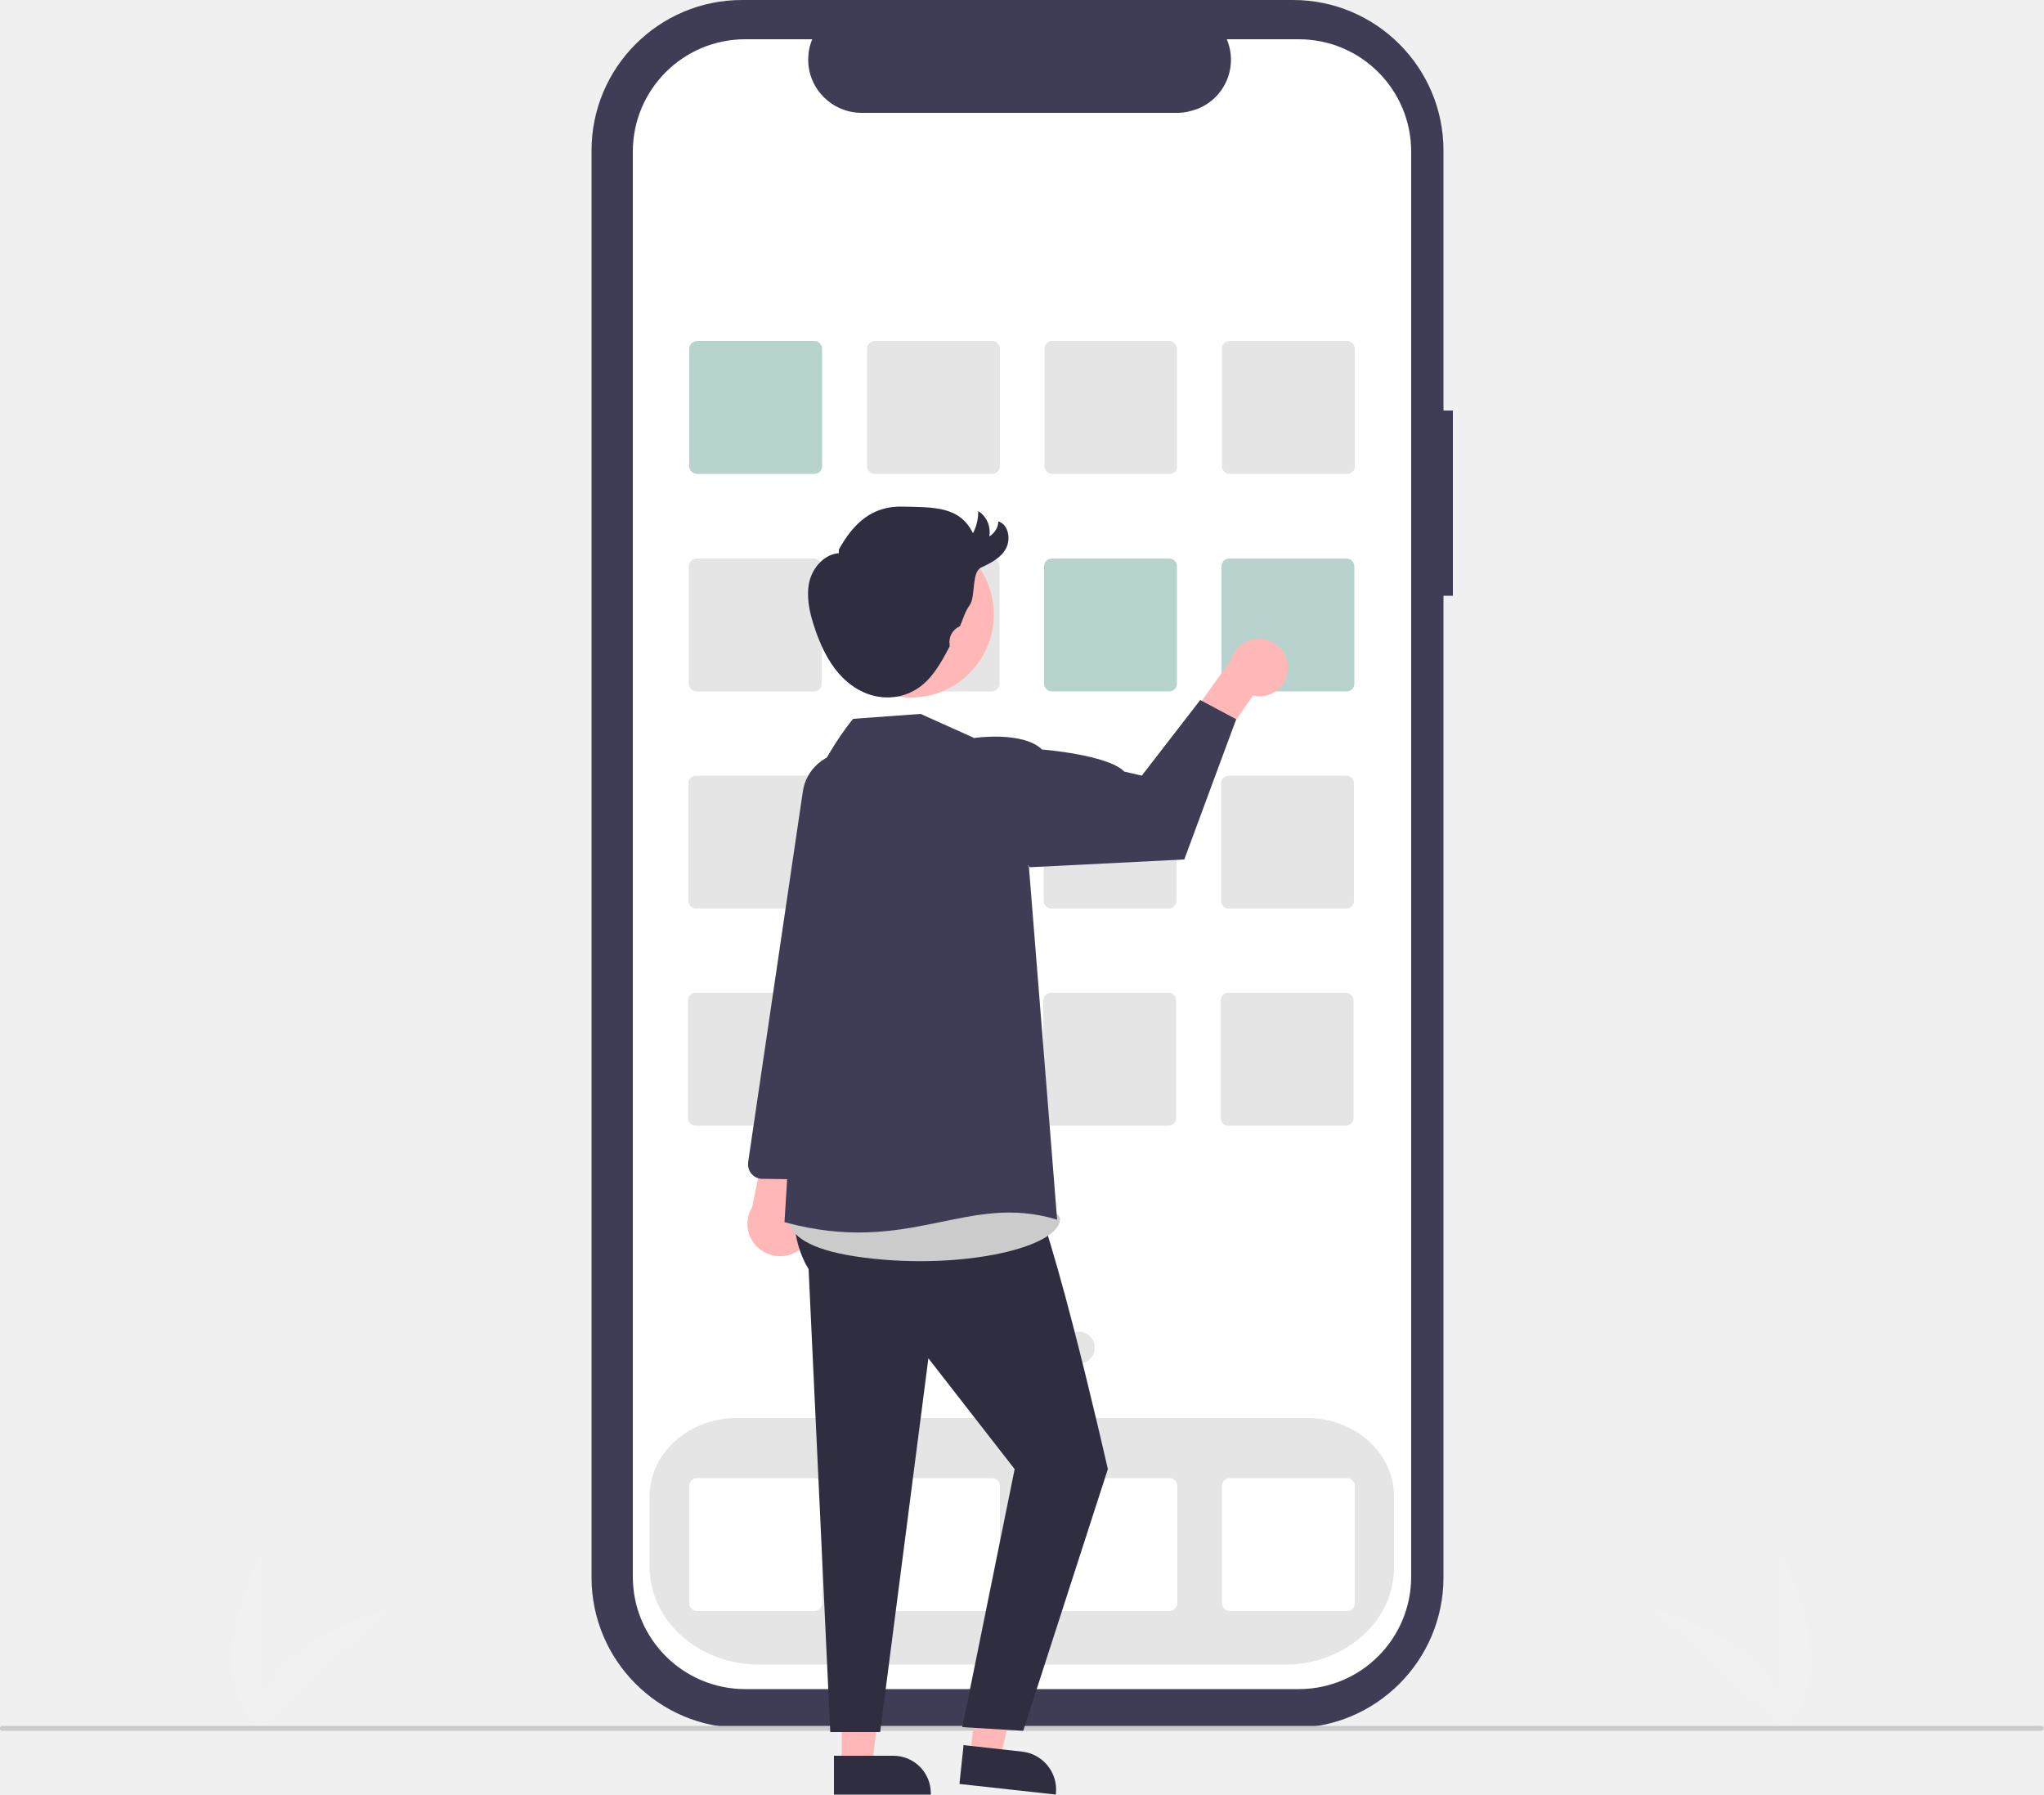
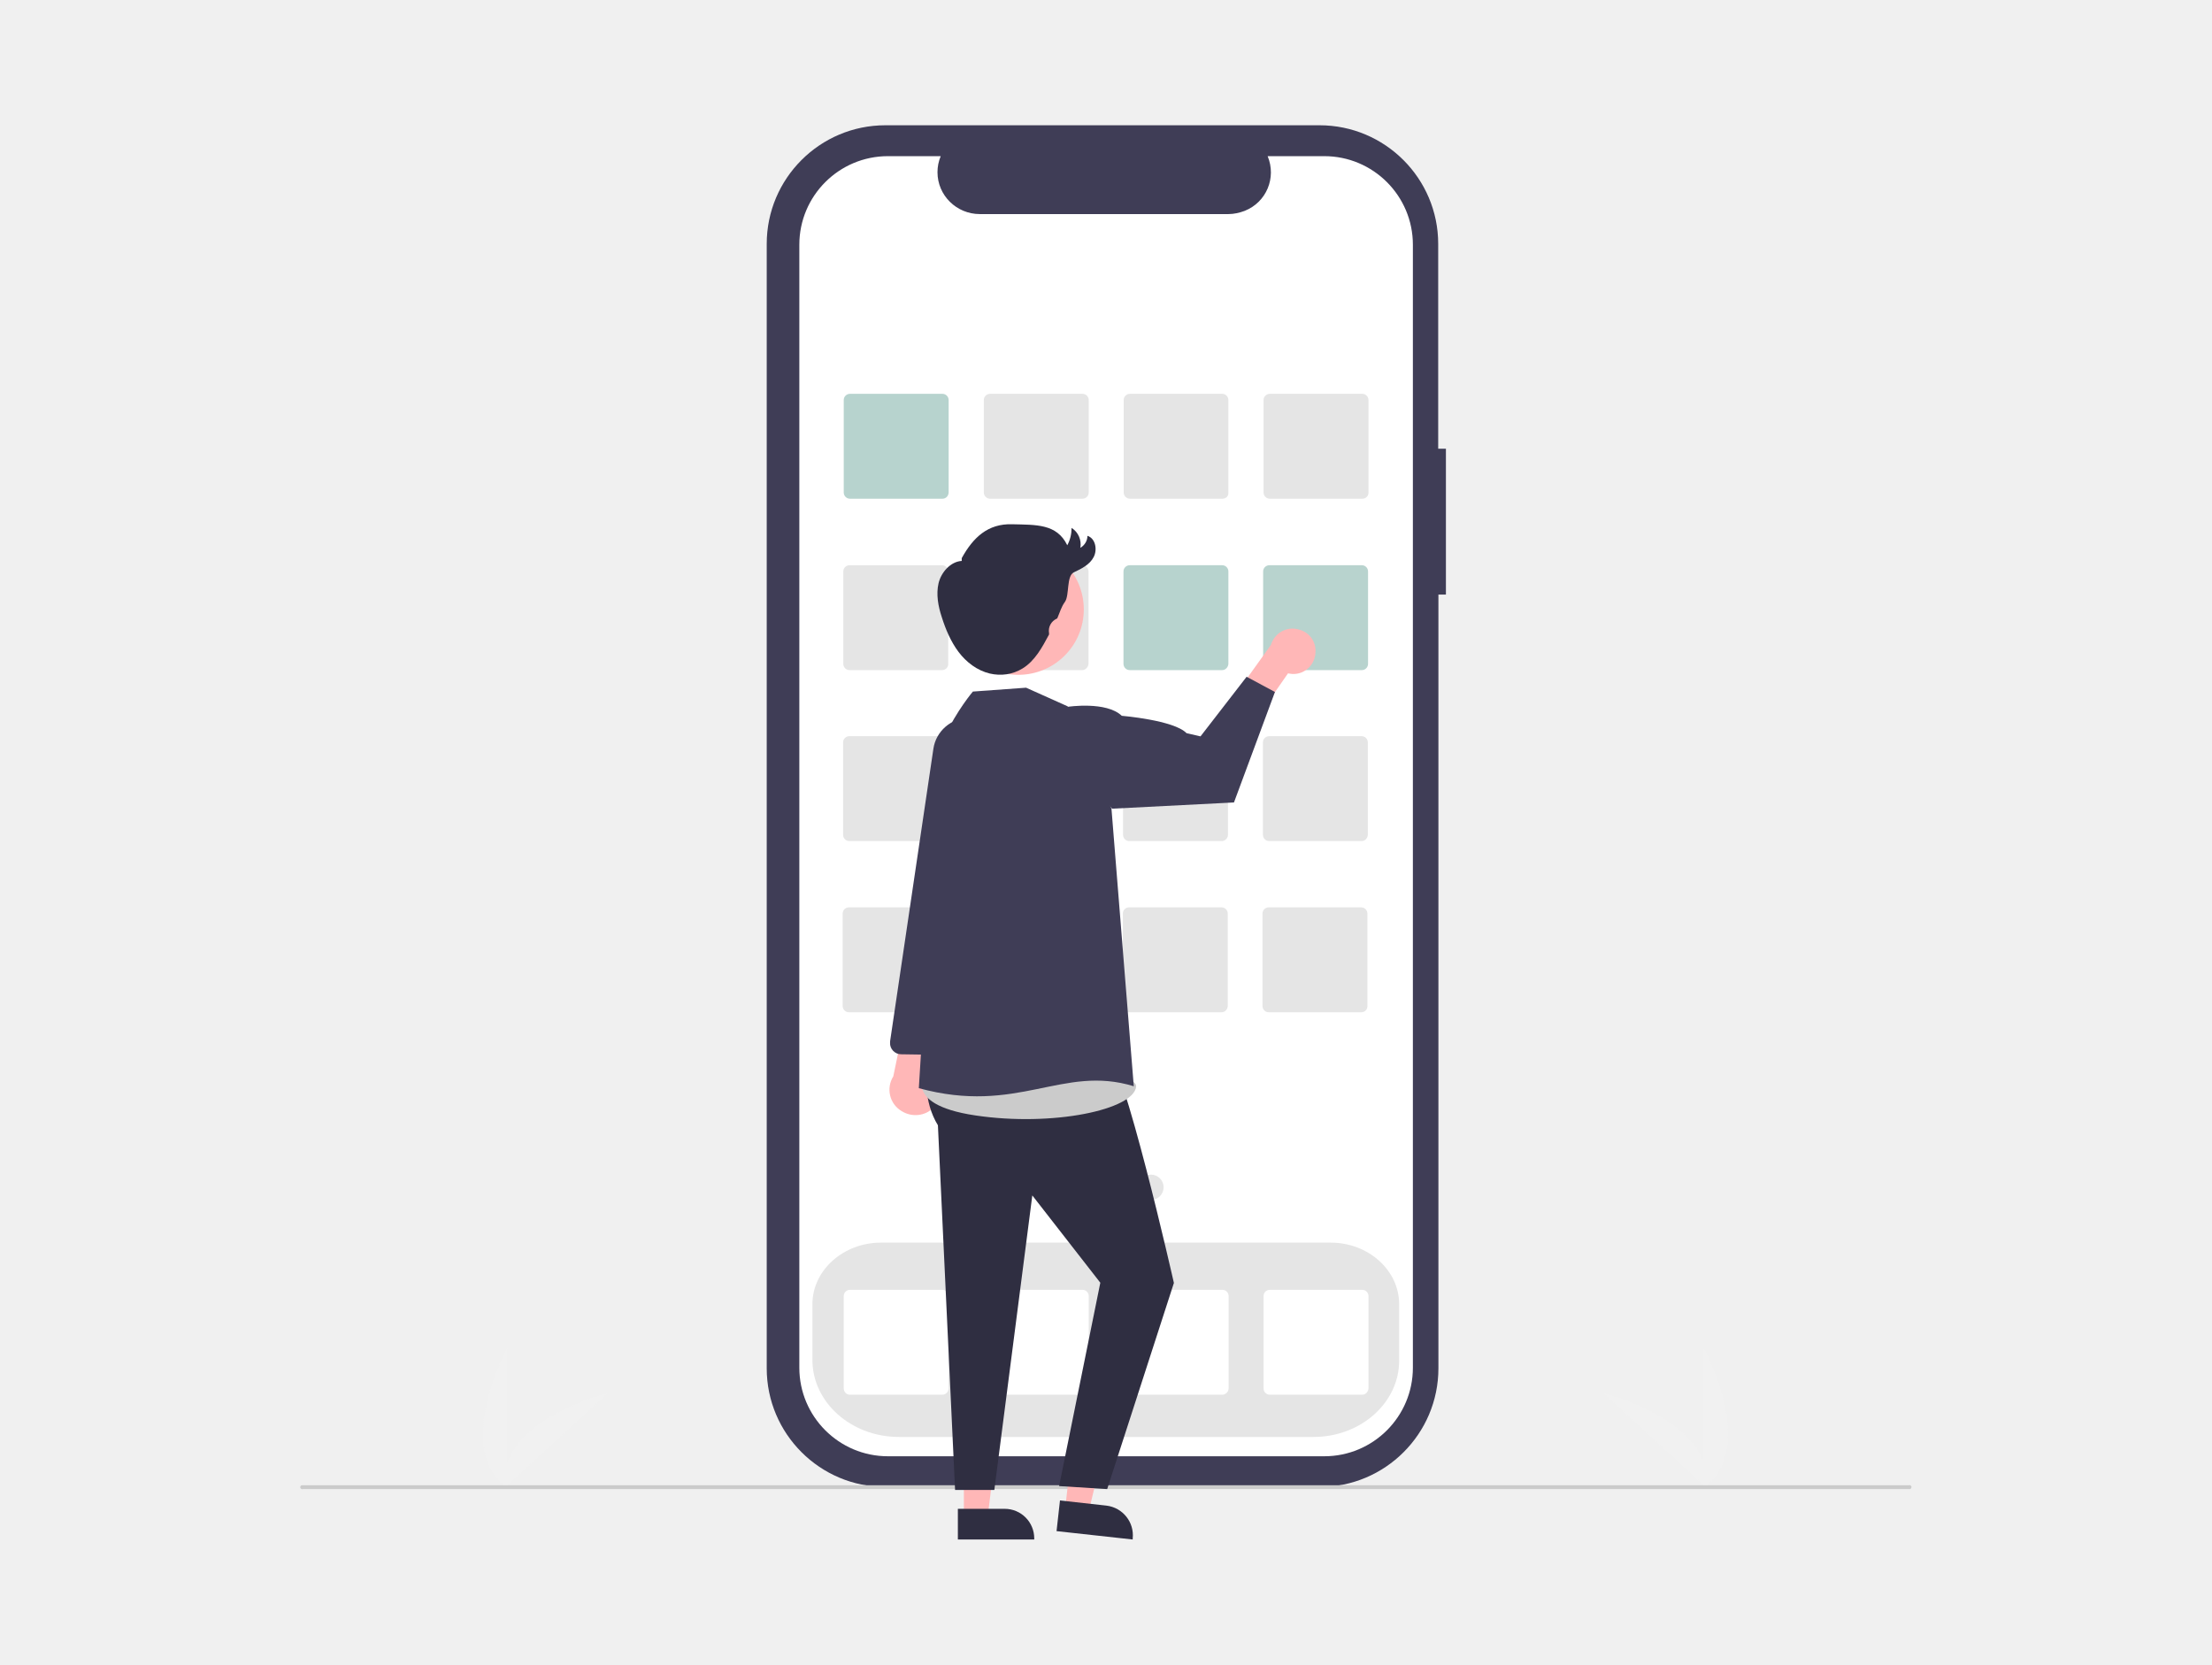
- <svg xmlns="http://www.w3.org/2000/svg" version="1.1" id="Capa_1" x="0px" y="0px" viewBox="0 0 500 439" style="enable-background:new 0 0 500 439;" xml:space="preserve">
+ <svg xmlns="http://www.w3.org/2000/svg" version="1.1" id="Capa_1" x="0px" y="0px" viewBox="0 0 1031.1 776.1" style="enable-background:new 0 0 1031.1 776.1;" xml:space="preserve">
  <style type="text/css">
	.st0{fill:#F1F1F1;}
	.st1{fill:#3F3D56;}
	.st2{fill:#FFFFFF;}
	.st3{fill:#E5E5E5;}
	.st4{fill:#B7D3CE;}
	.st5{fill:#B8D3CE;}
	.st6{fill:#CBCBCB;}
	.st7{fill:#FFB7B7;}
	.st8{fill:#2F2E41;}
</style>
  <g id="Grupo_504">
-     <path id="Trazado_941" class="st0" d="M435.5,423v-43.5C435.5,379.5,452.4,410.4,435.5,423z" />
-     <path id="Trazado_942" class="st0" d="M436.5,423l-32-29.4C404.5,393.6,438.7,402,436.5,423z" />
-     <path id="Trazado_943" class="st0" d="M64.2,423v-43.5C64.2,379.5,47.2,410.4,64.2,423z" />
-     <path id="Trazado_944" class="st0" d="M63.2,423l32-29.4C95.2,393.6,61,402,63.2,423z" />
-     <path id="Trazado_945" class="st1" d="M355.4,100.4h-2.3V36.8c0-20.3-16.5-36.8-36.8-36.8H181.5c-20.3,0-36.8,16.5-36.8,36.8v349   c0,20.3,16.5,36.8,36.8,36.8l0,0h134.8c20.3,0,36.8-16.5,36.8-36.8l0,0l0,0V145.7h2.3L355.4,100.4L355.4,100.4z" />
-     <path id="Trazado_946" class="st2" d="M317.7,9.6h-17.6c2.8,6.7-0.4,14.3-7.1,17c-1.6,0.6-3.3,1-5,1h-77.2c-7.2,0-13.1-5.8-13.1-13   c0-1.7,0.3-3.4,1-5h-16.4c-15.2,0-27.5,12.3-27.5,27.5l0,0v348.5c0,15.2,12.3,27.5,27.5,27.5h135.4c15.2,0,27.5-12.3,27.5-27.5l0,0   V37.1C345.2,21.9,332.9,9.6,317.7,9.6z" />
-     <path id="Trazado_947" class="st3" d="M314.4,407.1H185.7c-14.8,0-26.8-10.7-26.8-23.9v-17.3c0-10.5,9.6-19.1,21.3-19.1h139.5   c11.8,0,21.3,8.6,21.3,19.1v17.3C341.1,396.4,329.1,407.1,314.4,407.1z" />
-     <path id="Trazado_948" class="st4" d="M199.2,115.9h-28.7c-1.1,0-1.9-0.9-1.9-1.9V85.3c0-1.1,0.9-1.9,1.9-1.9h28.7   c1.1,0,1.9,0.9,1.9,1.9l0,0v28.7C201.1,115.1,200.3,115.9,199.2,115.9L199.2,115.9z" />
-     <path id="Trazado_949" class="st3" d="M242.6,115.9H214c-1.1,0-1.9-0.9-1.9-1.9V85.3c0-1.1,0.9-1.9,1.9-1.9h28.7   c1.1,0,1.9,0.9,1.9,1.9l0,0v28.7C244.6,115.1,243.7,115.9,242.6,115.9C242.7,115.9,242.6,115.9,242.6,115.9z" />
-     <path id="Trazado_950" class="st3" d="M286.1,115.9h-28.7c-1.1,0-1.9-0.9-1.9-1.9l0,0V85.3c0-1.1,0.9-1.9,1.9-1.9l0,0H286   c1.1,0,1.9,0.9,1.9,1.9l0,0V114C288,115.1,287.2,115.9,286.1,115.9L286.1,115.9z" />
-     <path id="Trazado_951" class="st3" d="M329.5,115.9h-28.7c-1.1,0-1.9-0.9-1.9-1.9l0,0V85.3c0-1.1,0.9-1.9,1.9-1.9l0,0h28.7   c1.1,0,1.9,0.9,1.9,1.9l0,0V114C331.5,115.1,330.6,115.9,329.5,115.9L329.5,115.9z" />
-     <path id="Trazado_952" class="st3" d="M199.1,169.1h-28.7c-1.1,0-1.9-0.9-1.9-1.9v-28.7c0-1.1,0.9-1.9,1.9-1.9h28.7   c1.1,0,1.9,0.9,1.9,1.9v28.7C201.1,168.2,200.2,169.1,199.1,169.1z" />
-     <path id="Trazado_953" class="st3" d="M242.6,169.1h-28.7c-1.1,0-1.9-0.9-1.9-1.9v-28.7c0-1.1,0.9-1.9,1.9-1.9h28.7   c1.1,0,1.9,0.9,1.9,1.9v28.7C244.5,168.2,243.6,169.1,242.6,169.1z" />
-     <path id="Trazado_954" class="st4" d="M286,169.1h-28.7c-1.1,0-1.9-0.9-1.9-1.9v-28.7c0-1.1,0.9-1.9,1.9-1.9H286   c1.1,0,1.9,0.9,1.9,1.9v28.7C287.9,168.2,287.1,169.1,286,169.1z" />
-     <path id="Trazado_955" class="st5" d="M329.4,169.1h-28.7c-1.1,0-1.9-0.9-1.9-1.9v-28.7c0-1.1,0.9-1.9,1.9-1.9h28.7   c1.1,0,1.9,0.9,1.9,1.9v28.7C331.3,168.2,330.5,169.1,329.4,169.1z" />
-     <path id="Trazado_956" class="st3" d="M199,222.2h-28.7c-1.1,0-1.9-0.9-1.9-1.9v-28.7c0-1.1,0.9-1.9,1.9-1.9l0,0H199   c1.1,0,1.9,0.9,1.9,1.9l0,0v28.7C200.9,221.3,200.1,222.2,199,222.2z" />
-     <path id="Trazado_957" class="st3" d="M242.4,222.2h-28.7c-1.1,0-1.9-0.9-1.9-1.9l0,0v-28.7c0-1.1,0.9-1.9,1.9-1.9l0,0h28.7   c1.1,0,1.9,0.9,1.9,1.9l0,0v28.7C244.4,221.3,243.5,222.2,242.4,222.2z" />
-     <path id="Trazado_958" class="st3" d="M285.9,222.2h-28.7c-1.1,0-1.9-0.9-1.9-1.9v-28.7c0-1.1,0.9-1.9,1.9-1.9l0,0h28.7   c1.1,0,1.9,0.9,1.9,1.9l0,0v28.7C287.8,221.3,286.9,222.2,285.9,222.2z" />
-     <path id="Trazado_959" class="st3" d="M329.3,222.2h-28.7c-1.1,0-1.9-0.9-1.9-1.9v-28.7c0-1.1,0.9-1.9,1.9-1.9l0,0h28.7   c1.1,0,1.9,0.9,1.9,1.9l0,0v28.7C331.2,221.3,330.4,222.2,329.3,222.2z" />
-     <path id="Trazado_960" class="st3" d="M198.9,275.3h-28.7c-1.1,0-1.9-0.9-1.9-1.9v-28.7c0-1.1,0.9-1.9,1.9-1.9h28.7   c1.1,0,1.9,0.9,1.9,1.9v28.7C200.9,274.5,200,275.3,198.9,275.3z" />
-     <path id="Trazado_961" class="st3" d="M242.4,275.3h-28.7c-1.1,0-1.9-0.9-1.9-1.9v-28.7c0-1.1,0.9-1.9,1.9-1.9h28.7   c1.1,0,1.9,0.9,1.9,1.9v28.7C244.3,274.5,243.4,275.3,242.4,275.3L242.4,275.3z" />
-     <path id="Trazado_962" class="st3" d="M285.8,275.3h-28.7c-1.1,0-1.9-0.9-1.9-1.9v-28.7c0-1.1,0.9-1.9,1.9-1.9h28.7   c1.1,0,1.9,0.9,1.9,1.9v28.7C287.7,274.5,286.8,275.3,285.8,275.3z" />
-     <path id="Trazado_963" class="st3" d="M329.2,275.3h-28.7c-1.1,0-1.9-0.9-1.9-1.9v-28.7c0-1.1,0.9-1.9,1.9-1.9h28.7   c1.1,0,1.9,0.9,1.9,1.9v28.7C331.1,274.5,330.3,275.3,329.2,275.3z" />
-     <path id="Trazado_964" class="st2" d="M199.2,394h-28.7c-1.1,0-1.9-0.9-1.9-1.9v-28.7c0-1.1,0.9-1.9,1.9-1.9h28.7   c1.1,0,1.9,0.9,1.9,1.9v28.7C201.1,393.1,200.3,394,199.2,394z" />
-     <path id="Trazado_965" class="st2" d="M242.6,394H214c-1.1,0-1.9-0.9-1.9-1.9v-28.7c0-1.1,0.9-1.9,1.9-1.9h28.7   c1.1,0,1.9,0.9,1.9,1.9v28.7C244.6,393.1,243.7,394,242.6,394z" />
-     <path id="Trazado_966" class="st2" d="M286.1,394h-28.7c-1.1,0-1.9-0.9-1.9-1.9v-28.7c0-1.1,0.9-1.9,1.9-1.9h28.7   c1.1,0,1.9,0.9,1.9,1.9v28.7C288,393.1,287.1,394,286.1,394L286.1,394z" />
-     <path id="Trazado_967" class="st2" d="M329.5,394h-28.7c-1.1,0-1.9-0.9-1.9-1.9v-28.7c0-1.1,0.9-1.9,1.9-1.9h28.7   c1.1,0,1.9,0.9,1.9,1.9v28.7C331.4,393.1,330.6,394,329.5,394z" />
-     <circle id="Elipse_132" class="st3" cx="235.9" cy="329.6" r="3.9" />
-     <circle id="Elipse_133" class="st3" cx="249.9" cy="329.6" r="3.9" />
-     <circle id="Elipse_134" class="st3" cx="263.9" cy="329.6" r="3.9" />
-     <path id="Trazado_968" class="st6" d="M499.2,423.3H0.8c-0.3,0.1-0.7-0.1-0.8-0.4c-0.1-0.3,0.1-0.7,0.4-0.8c0.1,0,0.2,0,0.3,0   h498.4c0.3-0.1,0.7,0.1,0.8,0.4c0.1,0.3-0.1,0.7-0.4,0.8C499.4,423.3,499.3,423.3,499.2,423.3z" />
-     <path id="Trazado_969" class="st7" d="M196.4,304.9c3-3.1,3-8,0-11.1c-0.3-0.3-0.7-0.6-1.1-0.9l7.6-26.9l-13.8,4.4l-5.1,24.8   c-2.3,3.7-1.1,8.6,2.6,10.8C189.8,308,193.9,307.5,196.4,304.9L196.4,304.9z" />
-     <path id="Trazado_970" class="st1" d="M200.4,288.4c-0.2,0-0.5,0.1-0.7,0.1l-13.3-0.2c-1.9,0-3.5-1.7-3.4-3.6c0-0.2,0-0.3,0-0.4   l13.4-90.8c0.8-5.4,5.5-9.5,11-9.5l0,0c6.1,0,11.1,5,11,11.1c0,0.9-0.1,1.7-0.3,2.6l-9.5,38.6l-5.4,49.1   C203,286.9,201.9,288.1,200.4,288.4L200.4,288.4z" />
-     <path id="Trazado_971" class="st7" d="M205.9,431.8h7.4l3.5-28.4h-10.9L205.9,431.8L205.9,431.8z" />
-     <path id="Trazado_972" class="st8" d="M204,429.4h14.5c5.1,0,9.2,4.1,9.2,9.2l0,0v0.3H204V429.4z" />
-     <path id="Trazado_973" class="st7" d="M237.3,429.4l7.3,0.8l6.7-27.9l-10.8-1.2L237.3,429.4z" />
-     <path id="Trazado_974" class="st8" d="M235.7,426.8l14.4,1.6l0,0c5.1,0.6,8.7,5.2,8.2,10.2l0,0l0,0.3l-23.6-2.6L235.7,426.8z" />
-     <path id="Trazado_975" class="st8" d="M199,273.5c0,0-10.1,22.4-1.2,36.9l5.3,113.2h12.2l11.8-91.4l21.1,27.1l-12.8,63.1l14.9,0.9   l20.7-64c0,0-15.9-70.5-21.2-72.2l-3.4-16.1L199,273.5z" />
-     <path id="Trazado_976" class="st6" d="M194.5,293.2c0,0-9.1,10.5,14.9,14.1s49.3-1.8,49.9-9C259.9,291,194.5,293.2,194.5,293.2z" />
-     <path id="Trazado_977" class="st7" d="M315,163.6c-0.1,3.9-3.4,6.9-7.2,6.7l0,0c-0.4,0-0.9-0.1-1.3-0.2l-9.1,13.1l-9.3-3.6   l13.1-18.3c1.1-3.7,4.9-5.9,8.7-4.8C313.1,157.4,315.2,160.3,315,163.6L315,163.6z" />
-     <path id="Trazado_978" class="st1" d="M238.1,180.4l-12.9-5.8l-16.5,1.2c0,0-19.9,23.2-12,45.5l-4.8,77.6   c30.7,8.4,44.6-7.4,66.7-0.6l-6.9-86.2L238.1,180.4z" />
-     <path id="Trazado_979" class="st1" d="M229.6,186.1l8.6-5.6c0,0,11.9-1.8,16.7,2.8c0,0,16.2,1.3,20.1,5.4l4.3,1l14.3-18.5l8.8,4.7   l-12.7,34.3l-37.8,1.9L229.6,186.1z" />
-     <circle id="Elipse_135" class="st7" cx="222.8" cy="150.3" r="20.3" />
-     <path id="Trazado_980" class="st8" d="M205.2,134.4c3.6-6.5,8.2-10.7,15.6-10.5c7.5,0.2,13.9-0.2,17.2,6.5c0.9-1.7,1.3-3.5,1.3-5.4   c2.1,1.3,3.1,3.8,2.7,6.2c1.3-0.8,2.2-2.2,2.2-3.7c2.5,0.8,3.1,4.3,1.9,6.6s-3.7,3.6-6.1,4.7c-2.4,1.1-1.3,7.1-2.8,9.2   c-1.1,1.5-1.6,3.3-2.3,5c0,0.1-0.1,0.1-0.2,0.2c-1.7,0.8-2.7,2.6-2.4,4.5c0,0.1,0,0.3,0,0.4c-2.1,4-4.4,8.2-8.2,10.5   c-3.1,1.9-6.7,2.4-10.2,1.6c-3.9-0.9-7.3-3.5-9.7-6.7c-2.4-3.2-4-7-5.2-10.8c-1.1-3.4-1.8-7.1-1-10.5c0.8-3.4,3.7-6.7,7.2-6.9" />
+     <path id="Trazado_941" class="st0" d="M794.2,693.8v-65.3C794.2,628.4,819.6,674.8,794.2,693.8z" />
+     <path id="Trazado_942" class="st0" d="M795.7,693.8l-48.1-44.2C747.7,649.6,799,662.2,795.7,693.8z" />
+     <path id="Trazado_943" class="st0" d="M236.5,693.8v-65.3C236.5,628.4,210.9,674.8,236.5,693.8z" />
+     <path id="Trazado_944" class="st0" d="M235,693.8l48.1-44.2C283,649.6,231.7,662.2,235,693.8z" />
+     <path id="Trazado_945" class="st1" d="M673.9,209.2h-3.5v-95.5c0-30.5-24.8-55.3-55.3-55.3H412.7c-30.5,0-55.3,24.8-55.3,55.3   v524.2c0,30.5,24.8,55.3,55.3,55.3l0,0h202.5c30.5,0,55.3-24.8,55.3-55.3l0,0l0,0V277.2h3.5V209.2L673.9,209.2z" />
+     <path id="Trazado_946" class="st2" d="M617.3,72.8h-26.4c4.2,10.1-0.6,21.5-10.7,25.5c-2.4,0.9-5,1.5-7.5,1.5h-116   c-10.8,0-19.7-8.7-19.7-19.5c0-2.6,0.5-5.1,1.5-7.5h-24.6c-22.8,0-41.3,18.5-41.3,41.3l0,0v523.5c0,22.8,18.5,41.3,41.3,41.3h203.4   c22.8,0,41.3-18.5,41.3-41.3l0,0V114.1C658.6,91.3,640.1,72.8,617.3,72.8z" />
+     <path id="Trazado_947" class="st3" d="M612.3,669.9H419c-22.2,0-40.3-16.1-40.3-35.9v-26c0-15.8,14.4-28.7,32-28.7h209.5   c17.7,0,32,12.9,32,28.7v26C652.4,653.8,634.4,669.9,612.3,669.9z" />
+     <path id="Trazado_948" class="st4" d="M439.3,232.5h-43.1c-1.7,0-2.9-1.4-2.9-2.9v-43.1c0-1.7,1.4-2.9,2.9-2.9h43.1   c1.7,0,2.9,1.4,2.9,2.9l0,0v43.1C442.1,231.3,440.9,232.5,439.3,232.5L439.3,232.5z" />
+     <path id="Trazado_949" class="st3" d="M504.5,232.5h-43c-1.7,0-2.9-1.4-2.9-2.9v-43.1c0-1.7,1.4-2.9,2.9-2.9h43.1   c1.7,0,2.9,1.4,2.9,2.9l0,0v43.1C507.5,231.3,506.1,232.5,504.5,232.5C504.6,232.5,504.5,232.5,504.5,232.5z" />
+     <path id="Trazado_950" class="st3" d="M569.8,232.5h-43.1c-1.7,0-2.9-1.4-2.9-2.9l0,0v-43.1c0-1.7,1.4-2.9,2.9-2.9l0,0h43   c1.7,0,2.9,1.4,2.9,2.9l0,0v43.1C572.7,231.3,571.5,232.5,569.8,232.5L569.8,232.5z" />
+     <path id="Trazado_951" class="st3" d="M635,232.5h-43.1c-1.7,0-2.9-1.4-2.9-2.9l0,0v-43.1c0-1.7,1.4-2.9,2.9-2.9l0,0H635   c1.7,0,2.9,1.4,2.9,2.9l0,0v43.1C638,231.3,636.6,232.5,635,232.5L635,232.5z" />
+     <path id="Trazado_952" class="st3" d="M439.1,312.4H396c-1.7,0-2.9-1.4-2.9-2.9v-43.1c0-1.7,1.4-2.9,2.9-2.9h43.1   c1.7,0,2.9,1.4,2.9,2.9v43.1C442.1,311,440.8,312.4,439.1,312.4z" />
+     <path id="Trazado_953" class="st3" d="M504.5,312.4h-43.1c-1.7,0-2.9-1.4-2.9-2.9v-43.1c0-1.7,1.4-2.9,2.9-2.9h43.1   c1.7,0,2.9,1.4,2.9,2.9v43.1C507.3,311,506,312.4,504.5,312.4z" />
+     <path id="Trazado_954" class="st4" d="M569.7,312.4h-43.1c-1.7,0-2.9-1.4-2.9-2.9v-43.1c0-1.7,1.4-2.9,2.9-2.9h43.1   c1.7,0,2.9,1.4,2.9,2.9v43.1C572.5,311,571.3,312.4,569.7,312.4z" />
+     <path id="Trazado_955" class="st5" d="M634.8,312.4h-43.1c-1.7,0-2.9-1.4-2.9-2.9v-43.1c0-1.7,1.4-2.9,2.9-2.9h43.1   c1.7,0,2.9,1.4,2.9,2.9v43.1C637.7,311,636.5,312.4,634.8,312.4z" />
+     <path id="Trazado_956" class="st3" d="M439,392.1h-43.1c-1.7,0-2.9-1.4-2.9-2.9v-43.1c0-1.7,1.4-2.9,2.9-2.9l0,0H439   c1.7,0,2.9,1.4,2.9,2.9l0,0v43.1C441.8,390.8,440.6,392.1,439,392.1z" />
+     <path id="Trazado_957" class="st3" d="M504.2,392.1H461c-1.7,0-2.9-1.4-2.9-2.9l0,0v-43.1c0-1.7,1.4-2.9,2.9-2.9l0,0h43.1   c1.7,0,2.9,1.4,2.9,2.9l0,0v43.1C507.2,390.8,505.8,392.1,504.2,392.1z" />
+     <path id="Trazado_958" class="st3" d="M569.5,392.1h-43.1c-1.7,0-2.9-1.4-2.9-2.9v-43.1c0-1.7,1.4-2.9,2.9-2.9l0,0h43.1   c1.7,0,2.9,1.4,2.9,2.9l0,0v43.1C572.4,390.8,571,392.1,569.5,392.1z" />
+     <path id="Trazado_959" class="st3" d="M634.7,392.1h-43.1c-1.7,0-2.9-1.4-2.9-2.9v-43.1c0-1.7,1.4-2.9,2.9-2.9l0,0h43.1   c1.7,0,2.9,1.4,2.9,2.9l0,0v43.1C637.5,390.8,636.3,392.1,634.7,392.1z" />
+     <path id="Trazado_960" class="st3" d="M438.8,471.9h-43.1c-1.7,0-2.9-1.4-2.9-2.9v-43.1c0-1.7,1.4-2.9,2.9-2.9h43.1   c1.7,0,2.9,1.4,2.9,2.9V469C441.8,470.7,440.5,471.9,438.8,471.9z" />
+     <path id="Trazado_961" class="st3" d="M504.2,471.9H461c-1.7,0-2.9-1.4-2.9-2.9v-43.1c0-1.7,1.4-2.9,2.9-2.9h43.1   c1.7,0,2.9,1.4,2.9,2.9V469C507,470.7,505.7,471.9,504.2,471.9L504.2,471.9z" />
+     <path id="Trazado_962" class="st3" d="M569.4,471.9h-43.1c-1.7,0-2.9-1.4-2.9-2.9v-43.1c0-1.7,1.4-2.9,2.9-2.9h43.1   c1.7,0,2.9,1.4,2.9,2.9V469C572.2,470.7,570.9,471.9,569.4,471.9z" />
+     <path id="Trazado_963" class="st3" d="M634.5,471.9h-43.1c-1.7,0-2.9-1.4-2.9-2.9v-43.1c0-1.7,1.4-2.9,2.9-2.9h43.1   c1.7,0,2.9,1.4,2.9,2.9V469C637.4,470.7,636.2,471.9,634.5,471.9z" />
+     <path id="Trazado_964" class="st2" d="M439.3,650.2h-43.1c-1.7,0-2.9-1.4-2.9-2.9v-43.1c0-1.7,1.4-2.9,2.9-2.9h43.1   c1.7,0,2.9,1.4,2.9,2.9v43.1C442.1,648.8,440.9,650.2,439.3,650.2z" />
+     <path id="Trazado_965" class="st2" d="M504.5,650.2h-43c-1.7,0-2.9-1.4-2.9-2.9v-43.1c0-1.7,1.4-2.9,2.9-2.9h43.1   c1.7,0,2.9,1.4,2.9,2.9v43.1C507.5,648.8,506.1,650.2,504.5,650.2z" />
+     <path id="Trazado_966" class="st2" d="M569.8,650.2h-43.1c-1.7,0-2.9-1.4-2.9-2.9v-43.1c0-1.7,1.4-2.9,2.9-2.9h43.1   c1.7,0,2.9,1.4,2.9,2.9v43.1C572.7,648.8,571.3,650.2,569.8,650.2L569.8,650.2z" />
+     <path id="Trazado_967" class="st2" d="M635,650.2h-43.1c-1.7,0-2.9-1.4-2.9-2.9v-43.1c0-1.7,1.4-2.9,2.9-2.9H635   c1.7,0,2.9,1.4,2.9,2.9v43.1C637.8,648.8,636.6,650.2,635,650.2z" />
+     <circle id="Elipse_132" class="st3" cx="494.4" cy="553.5" r="5.9" />
+     <circle id="Elipse_133" class="st3" cx="515.4" cy="553.5" r="5.9" />
+     <circle id="Elipse_134" class="st3" cx="536.5" cy="553.5" r="5.9" />
+     <path id="Trazado_968" class="st6" d="M889.9,694.2H141.2c-0.5,0.2-1.1-0.2-1.2-0.6c-0.2-0.5,0.2-1.1,0.6-1.2c0.2,0,0.3,0,0.5,0   h748.7c0.5-0.2,1.1,0.2,1.2,0.6s-0.2,1.1-0.6,1.2C890.2,694.2,890.1,694.2,889.9,694.2z" />
+     <path id="Trazado_969" class="st7" d="M435.1,516.4c4.5-4.7,4.5-12,0-16.7c-0.5-0.5-1.1-0.9-1.7-1.4l11.4-40.4l-20.7,6.6l-7.7,37.3   c-3.5,5.6-1.7,12.9,3.9,16.2C425.1,521,431.3,520.3,435.1,516.4L435.1,516.4z" />
+     <path id="Trazado_970" class="st1" d="M441.1,491.6c-0.3,0-0.8,0.2-1.1,0.2l-20-0.3c-2.9,0-5.3-2.6-5.1-5.4c0-0.3,0-0.5,0-0.6   L435.1,349c1.2-8.1,8.3-14.3,16.5-14.3l0,0c9.2,0,16.7,7.5,16.5,16.7c0,1.4-0.2,2.6-0.5,3.9l-14.3,58l-8.1,73.8   C445,489.3,443.3,491.1,441.1,491.6L441.1,491.6z" />
+     <path id="Trazado_971" class="st7" d="M449.3,707h11.1l5.3-42.7h-16.4V707L449.3,707z" />
+     <path id="Trazado_972" class="st8" d="M446.5,703.4h21.8c7.7,0,13.8,6.2,13.8,13.8l0,0v0.5h-35.6V703.4z" />
+     <path id="Trazado_973" class="st7" d="M496.5,703.4l11,1.2l10.1-41.9l-16.2-1.8L496.5,703.4z" />
+     <path id="Trazado_974" class="st8" d="M494.1,699.5l21.6,2.4l0,0c7.7,0.9,13.1,7.8,12.3,15.3l0,0v0.5l-35.5-3.9L494.1,699.5z" />
+     <path id="Trazado_975" class="st8" d="M439,469.2c0,0-15.2,33.6-1.8,55.4l8,170h18.3l17.7-137.3l31.7,40.7l-19.2,94.8l22.4,1.4   l31.1-96.1c0,0-23.9-105.9-31.8-108.5l-5.1-24.2L439,469.2z" />
+     <path id="Trazado_976" class="st6" d="M432.2,498.8c0,0-13.7,15.8,22.4,21.2s74.1-2.7,75-13.5C530.4,495.5,432.2,498.8,432.2,498.8   z" />
+     <path id="Trazado_977" class="st7" d="M613.2,304.1c-0.2,5.9-5.1,10.4-10.8,10.1l0,0c-0.6,0-1.4-0.2-2-0.3l-13.7,19.7l-14-5.4   l19.7-27.5c1.7-5.6,7.4-8.9,13.1-7.2C610.4,294.8,613.5,299.1,613.2,304.1L613.2,304.1z" />
+     <path id="Trazado_978" class="st1" d="M497.7,329.3l-19.4-8.7l-24.8,1.8c0,0-29.9,34.8-18,68.3l-7.2,116.6   c46.1,12.6,67-11.1,100.2-0.9L518.1,377L497.7,329.3z" />
+     <path id="Trazado_979" class="st1" d="M484.9,337.9l12.9-8.4c0,0,17.9-2.7,25.1,4.2c0,0,24.3,2,30.2,8.1l6.5,1.5l21.5-27.8   l13.2,7.1l-19.1,51.5l-56.8,2.9L484.9,337.9z" />
+     <circle id="Elipse_135" class="st7" cx="474.7" cy="284.1" r="30.5" />
+     <path id="Trazado_980" class="st8" d="M448.3,260.2c5.4-9.8,12.3-16.1,23.4-15.8c11.3,0.3,20.9-0.3,25.8,9.8c1.4-2.6,2-5.3,2-8.1   c3.2,2,4.7,5.7,4.1,9.3c2-1.2,3.3-3.3,3.3-5.6c3.8,1.2,4.7,6.5,2.9,9.9c-1.8,3.5-5.6,5.4-9.2,7.1c-3.6,1.7-2,10.7-4.2,13.8   c-1.7,2.3-2.4,5-3.5,7.5c0,0.2-0.2,0.2-0.3,0.3c-2.6,1.2-4.1,3.9-3.6,6.8c0,0.2,0,0.5,0,0.6c-3.2,6-6.6,12.3-12.3,15.8   c-4.7,2.9-10.1,3.6-15.3,2.4c-5.9-1.4-11-5.3-14.6-10.1c-3.6-4.8-6-10.5-7.8-16.2c-1.7-5.1-2.7-10.7-1.5-15.8   c1.2-5.1,5.6-10.1,10.8-10.4" />
  </g>
</svg>
